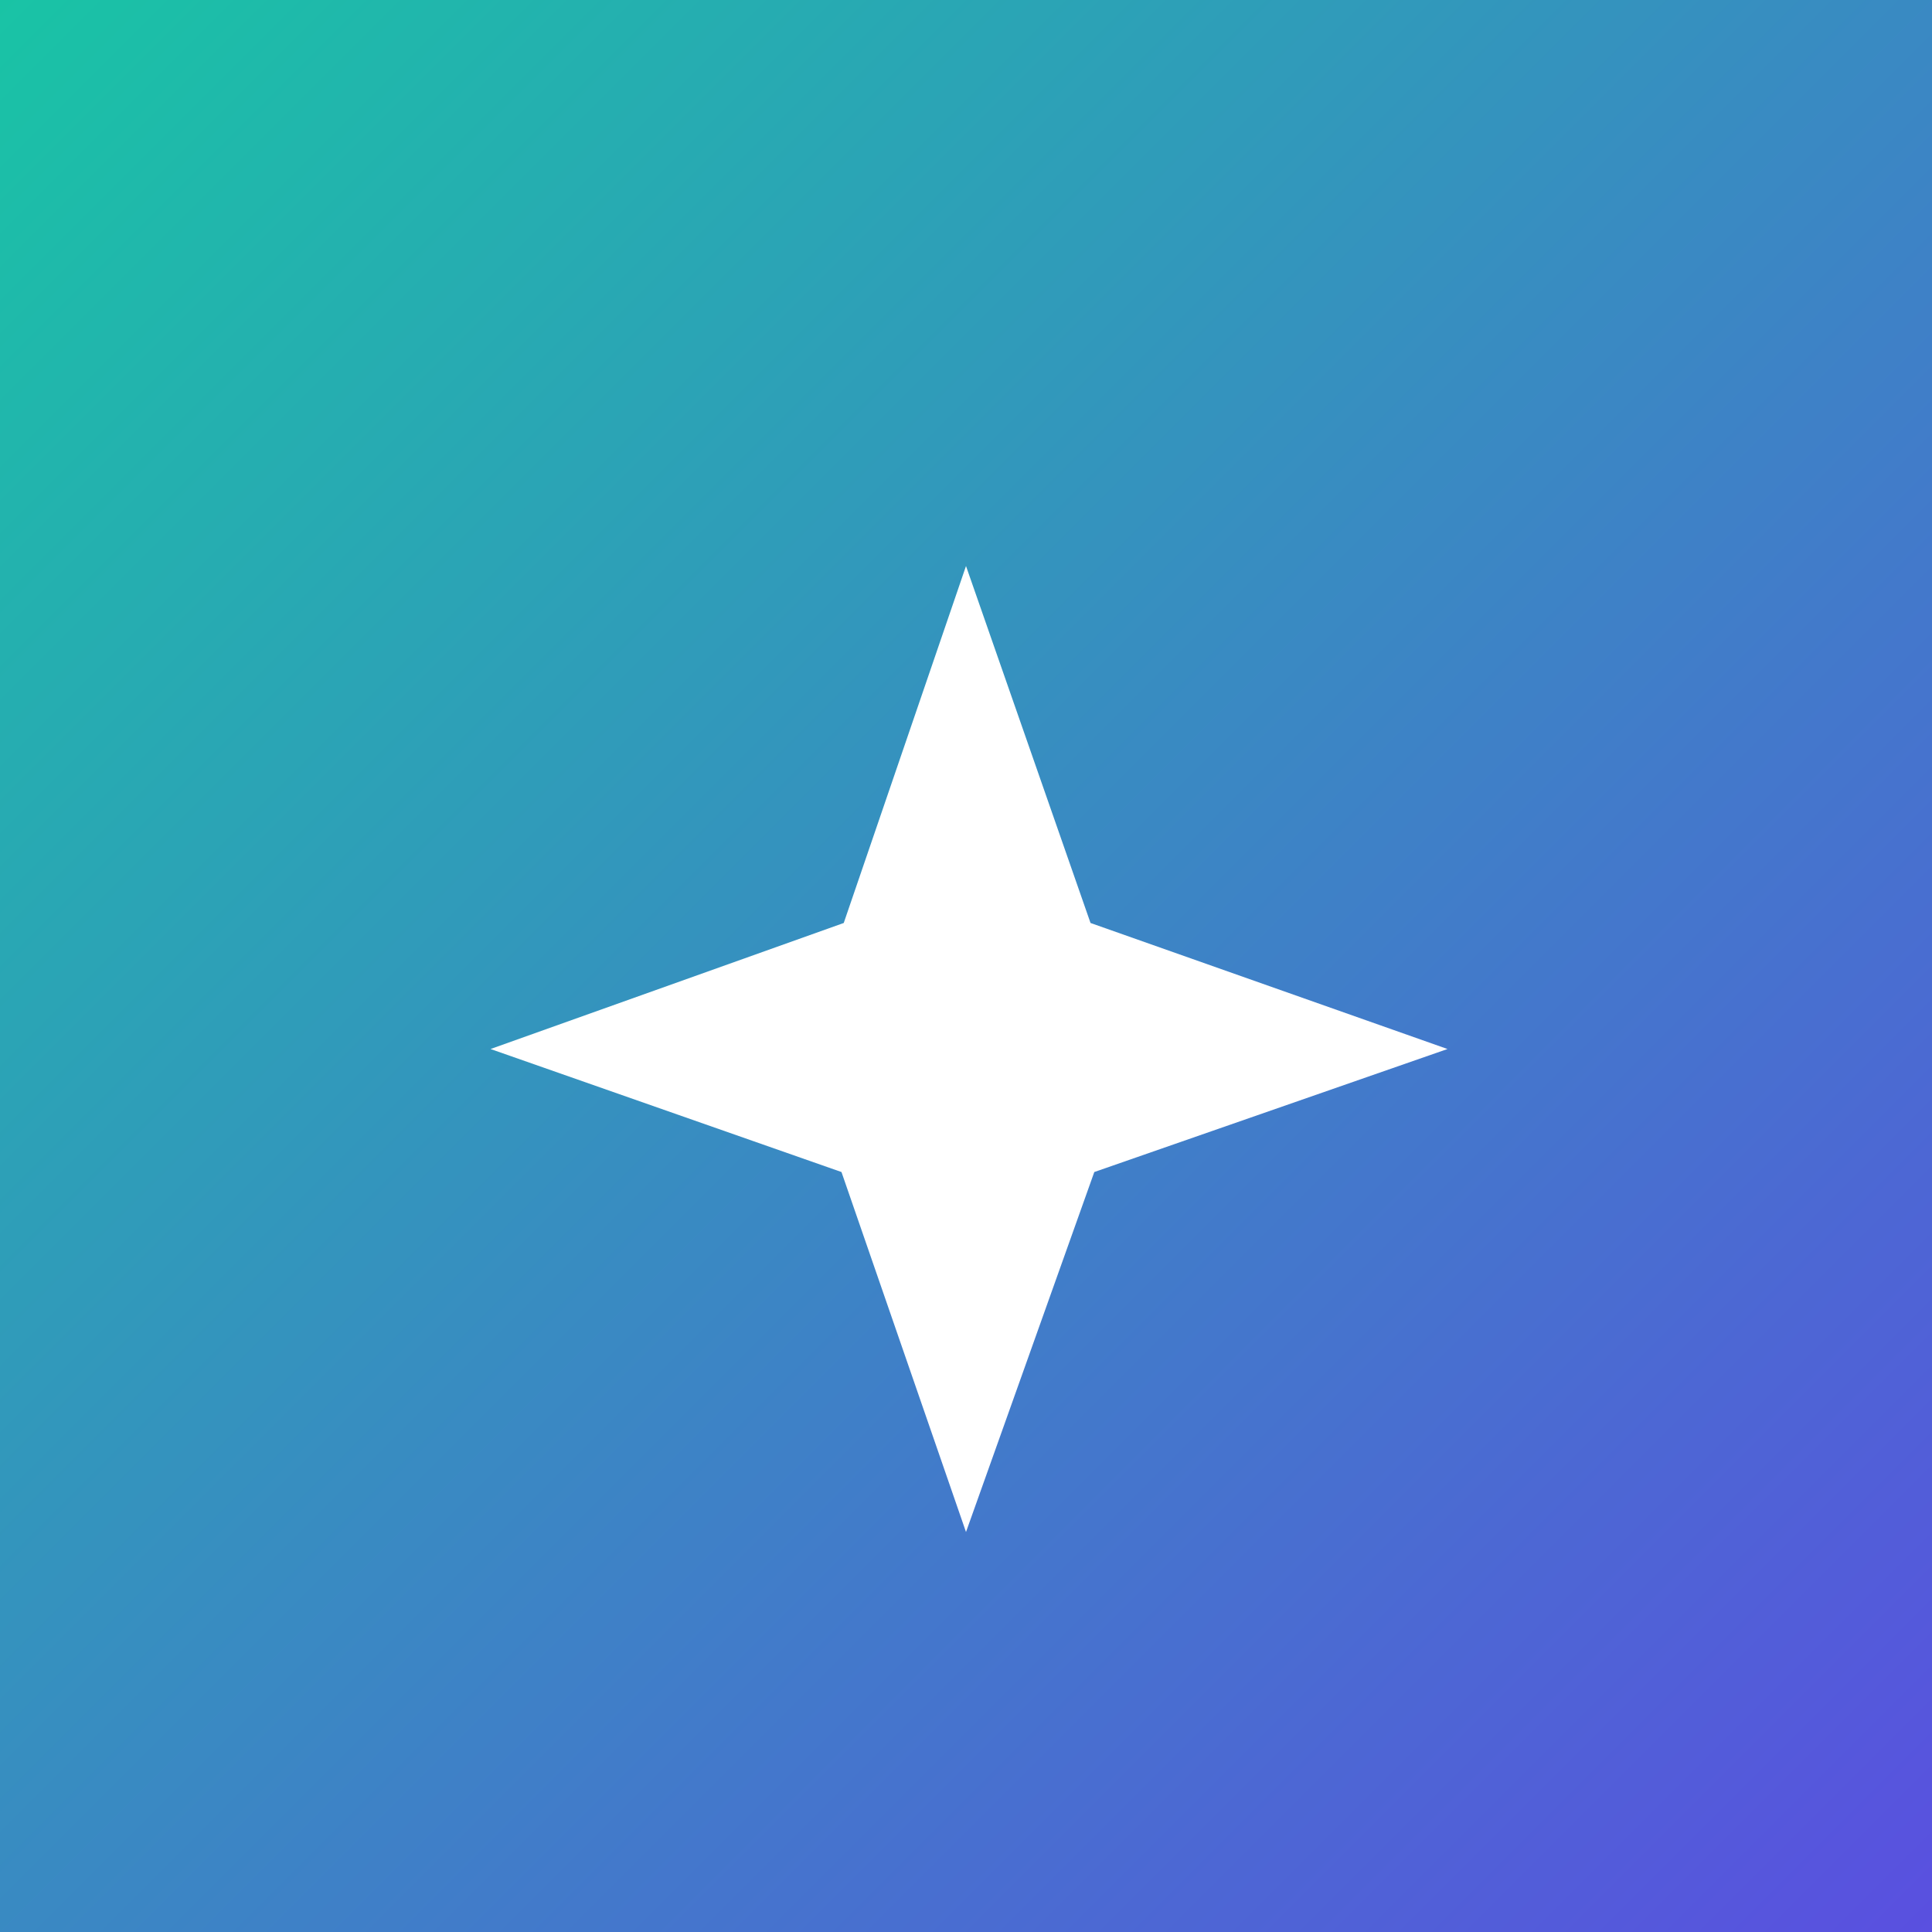
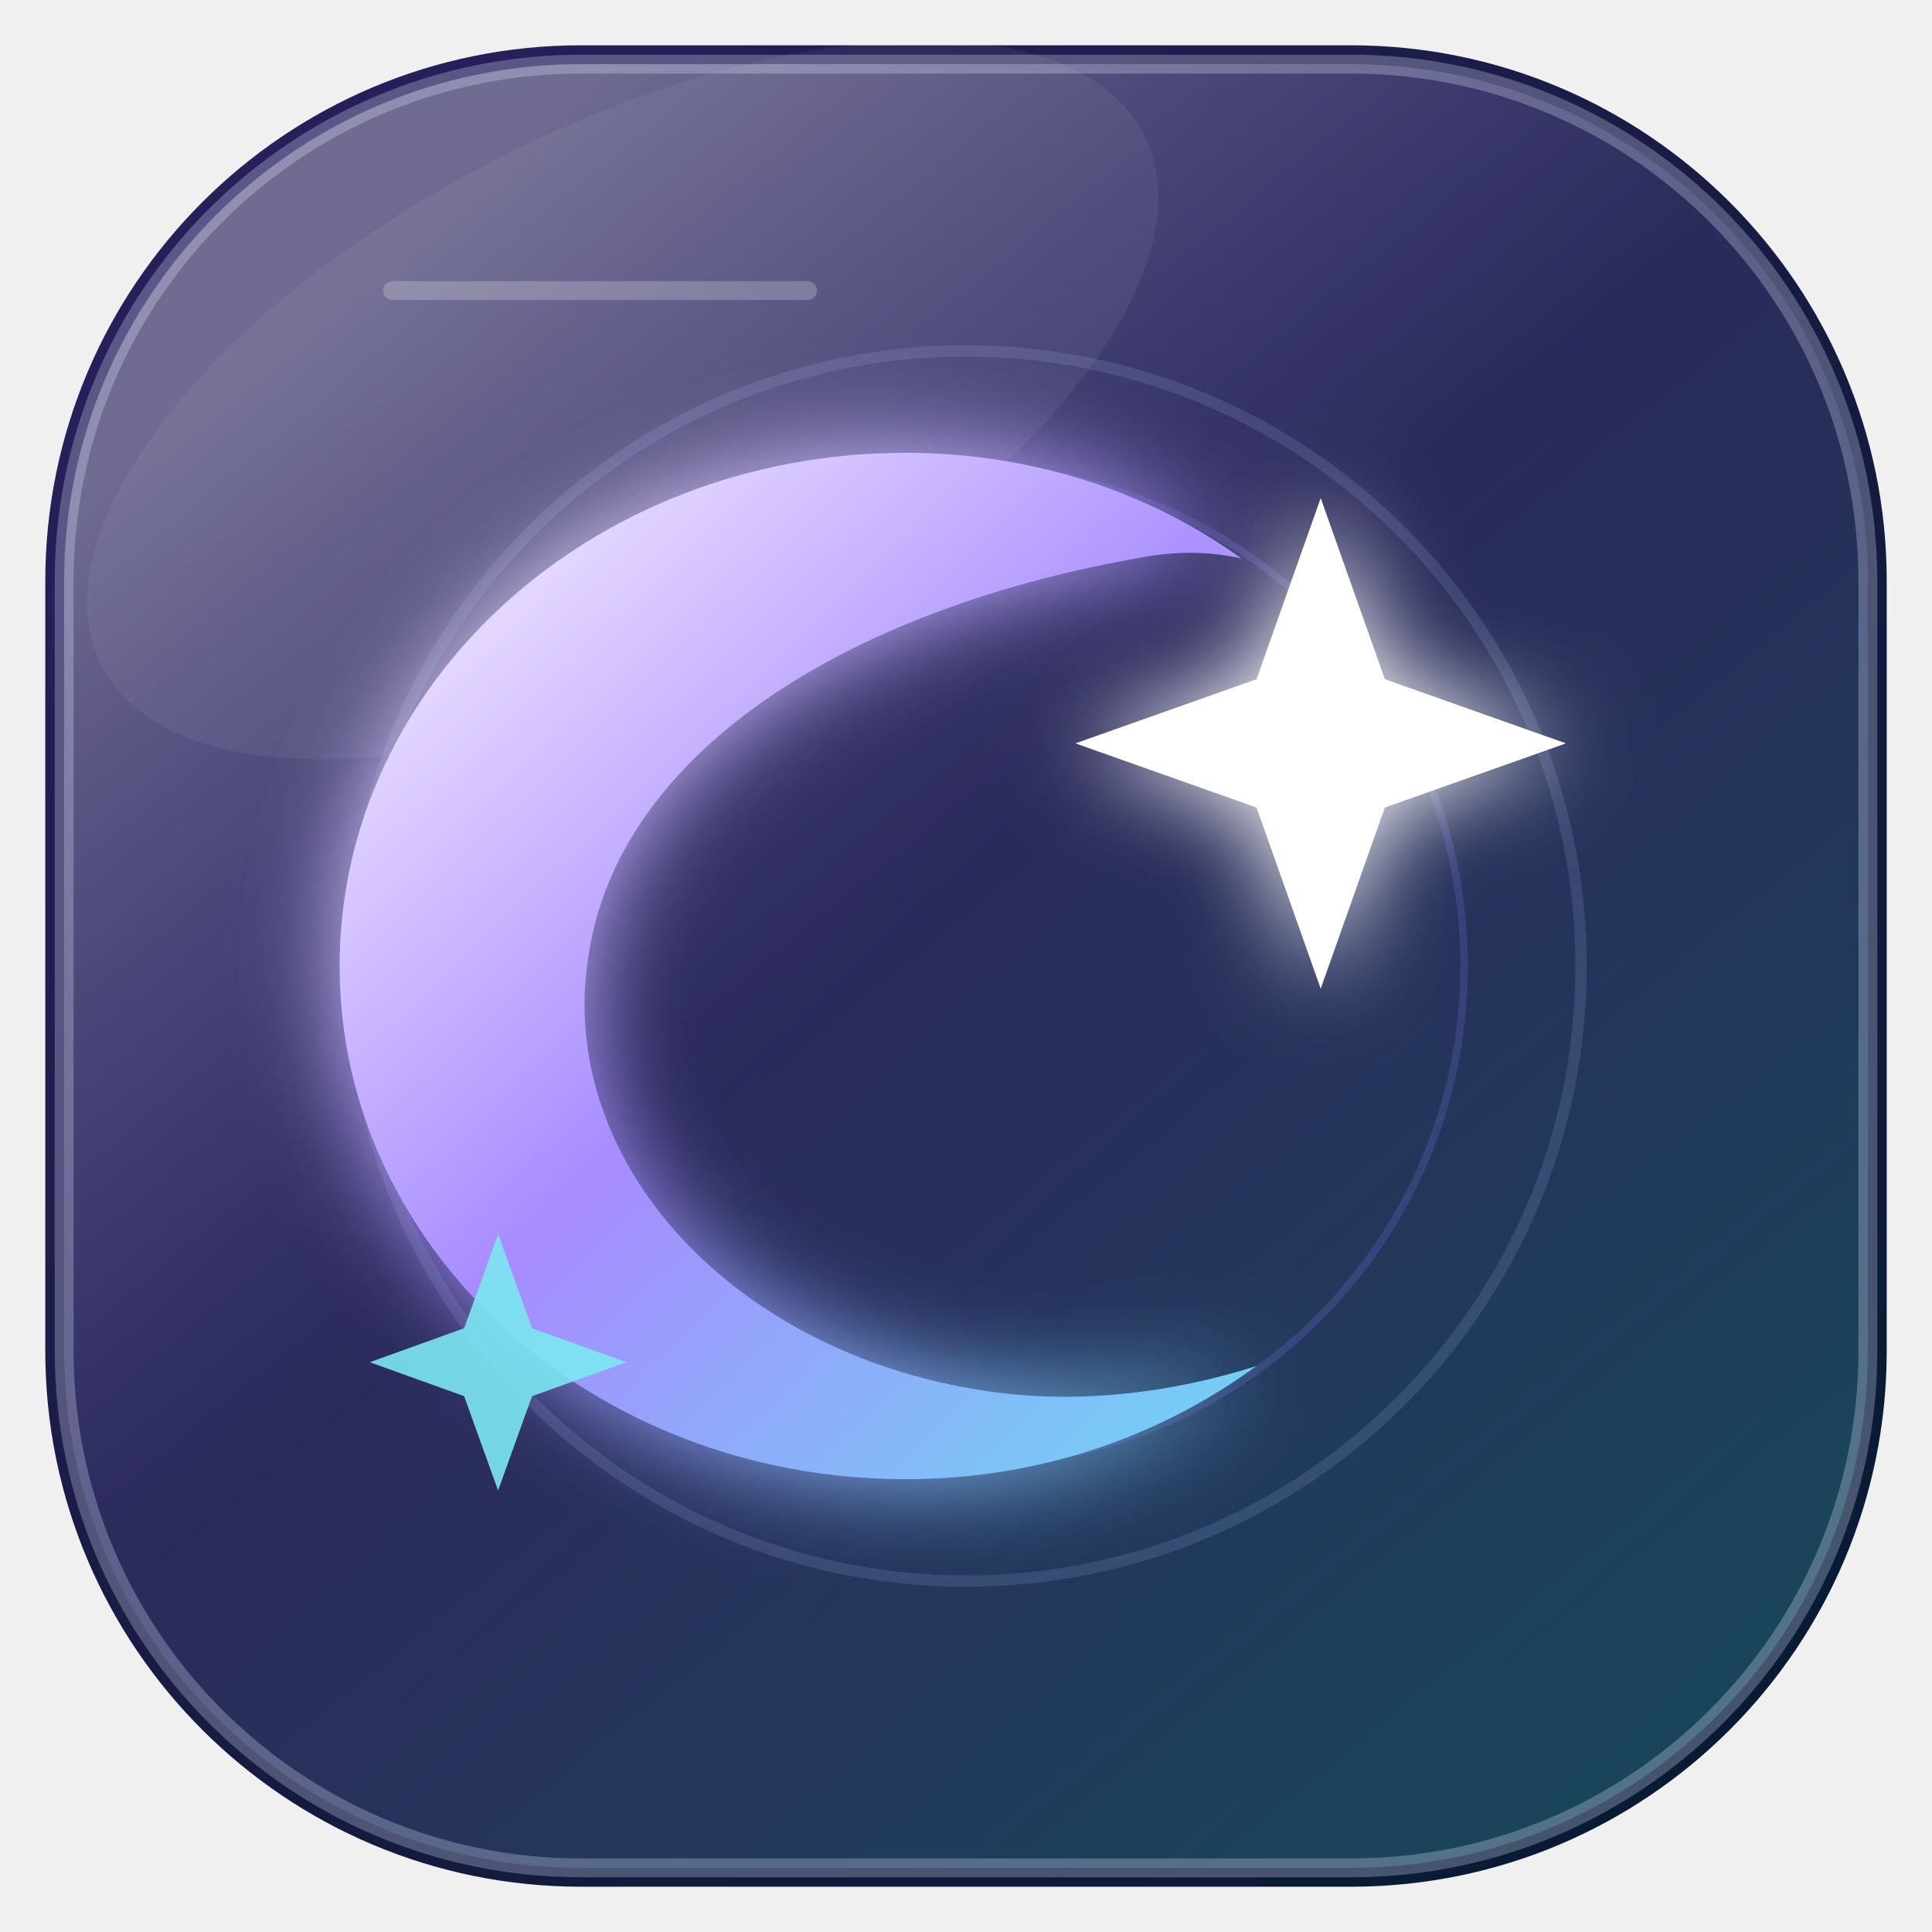
<svg xmlns="http://www.w3.org/2000/svg" viewBox="0 0 512 512">
  <defs>
-     <linearGradient id="g" x1="0" y1="0" x2="1" y2="1">
-       <stop offset="0%" stop-color="#19c4a5" />
-       <stop offset="100%" stop-color="#5a4fe0" />
+     <linearGradient id="bg" x1="40" y1="24" x2="470" y2="490" gradientUnits="userSpaceOnUse">
+       <stop stop-color="#29205d" />
+       <stop offset=".52" stop-color="#171b42" />
+       <stop offset="1" stop-color="#071b32" />
    </linearGradient>
+     <linearGradient id="glass" x1="95" y1="70" x2="405" y2="450" gradientUnits="userSpaceOnUse">
+       <stop stop-color="#fff" stop-opacity=".34" />
+       <stop offset=".45" stop-color="#a99aff" stop-opacity=".12" />
+       <stop offset="1" stop-color="#5de5f2" stop-opacity=".2" />
+     </linearGradient>
+     <linearGradient id="mark" x1="130" y1="120" x2="390" y2="390" gradientUnits="userSpaceOnUse">
+       <stop stop-color="#f3eaff" />
+       <stop offset=".42" stop-color="#a78bff" />
+       <stop offset="1" stop-color="#62e6f0" />
+     </linearGradient>
+     <filter id="glow" x="-50%" y="-50%" width="200%" height="200%">
+       <feGaussianBlur stdDeviation="13" result="b" />
+       <feMerge>
+         <feMergeNode in="b" />
+         <feMergeNode in="SourceGraphic" />
+       </feMerge>
+     </filter>
  </defs>
-   <rect width="512" height="512" fill="url(#g)" />
-   <path d="M256 150l33 94.6L383.6 278 290 310.6 256 406l-33-95.4L130 278l93.6-33.4z" fill="#ffffff" />
+   <rect x="12" y="12" width="488" height="488" rx="142" fill="url(#bg)" />
+   <rect x="17" y="17" width="478" height="478" rx="137" fill="url(#glass)" stroke="#e3eaff" stroke-opacity=".28" stroke-width="5" />
+   <ellipse cx="165" cy="106" rx="155" ry="72" transform="rotate(-27 165 106)" fill="#fff" opacity=".055" />
+   <circle cx="256" cy="256" r="163" fill="none" stroke="#b8caff" stroke-opacity=".14" stroke-width="3" />
+   <circle cx="256" cy="256" r="132" fill="none" stroke="#8b8aff" stroke-opacity=".18" stroke-width="2" />
+   <path d="M329 148c-25-18-56-28-89-28-83 0-150 61-150 136s67 136 150 136c35 0 67-11 93-30-22 7-46 10-69 7-69-9-117-61-108-116 8-53 67-91 145-105 10-2 19-2 28 0Z" fill="url(#mark)" filter="url(#glow)" />
+   <path d="M350 132l17 48 48 17-48 17-17 48-17-48-48-17 48-17z" fill="#fff" filter="url(#glow)" />
+   <path d="M132 327l9 25 25 9-25 9-9 25-9-25-25-9 25-9z" fill="#7ce7f2" opacity=".9" />
+   <path d="M104 77h110" stroke="#fff" stroke-opacity=".22" stroke-width="5" stroke-linecap="round" />
</svg>
